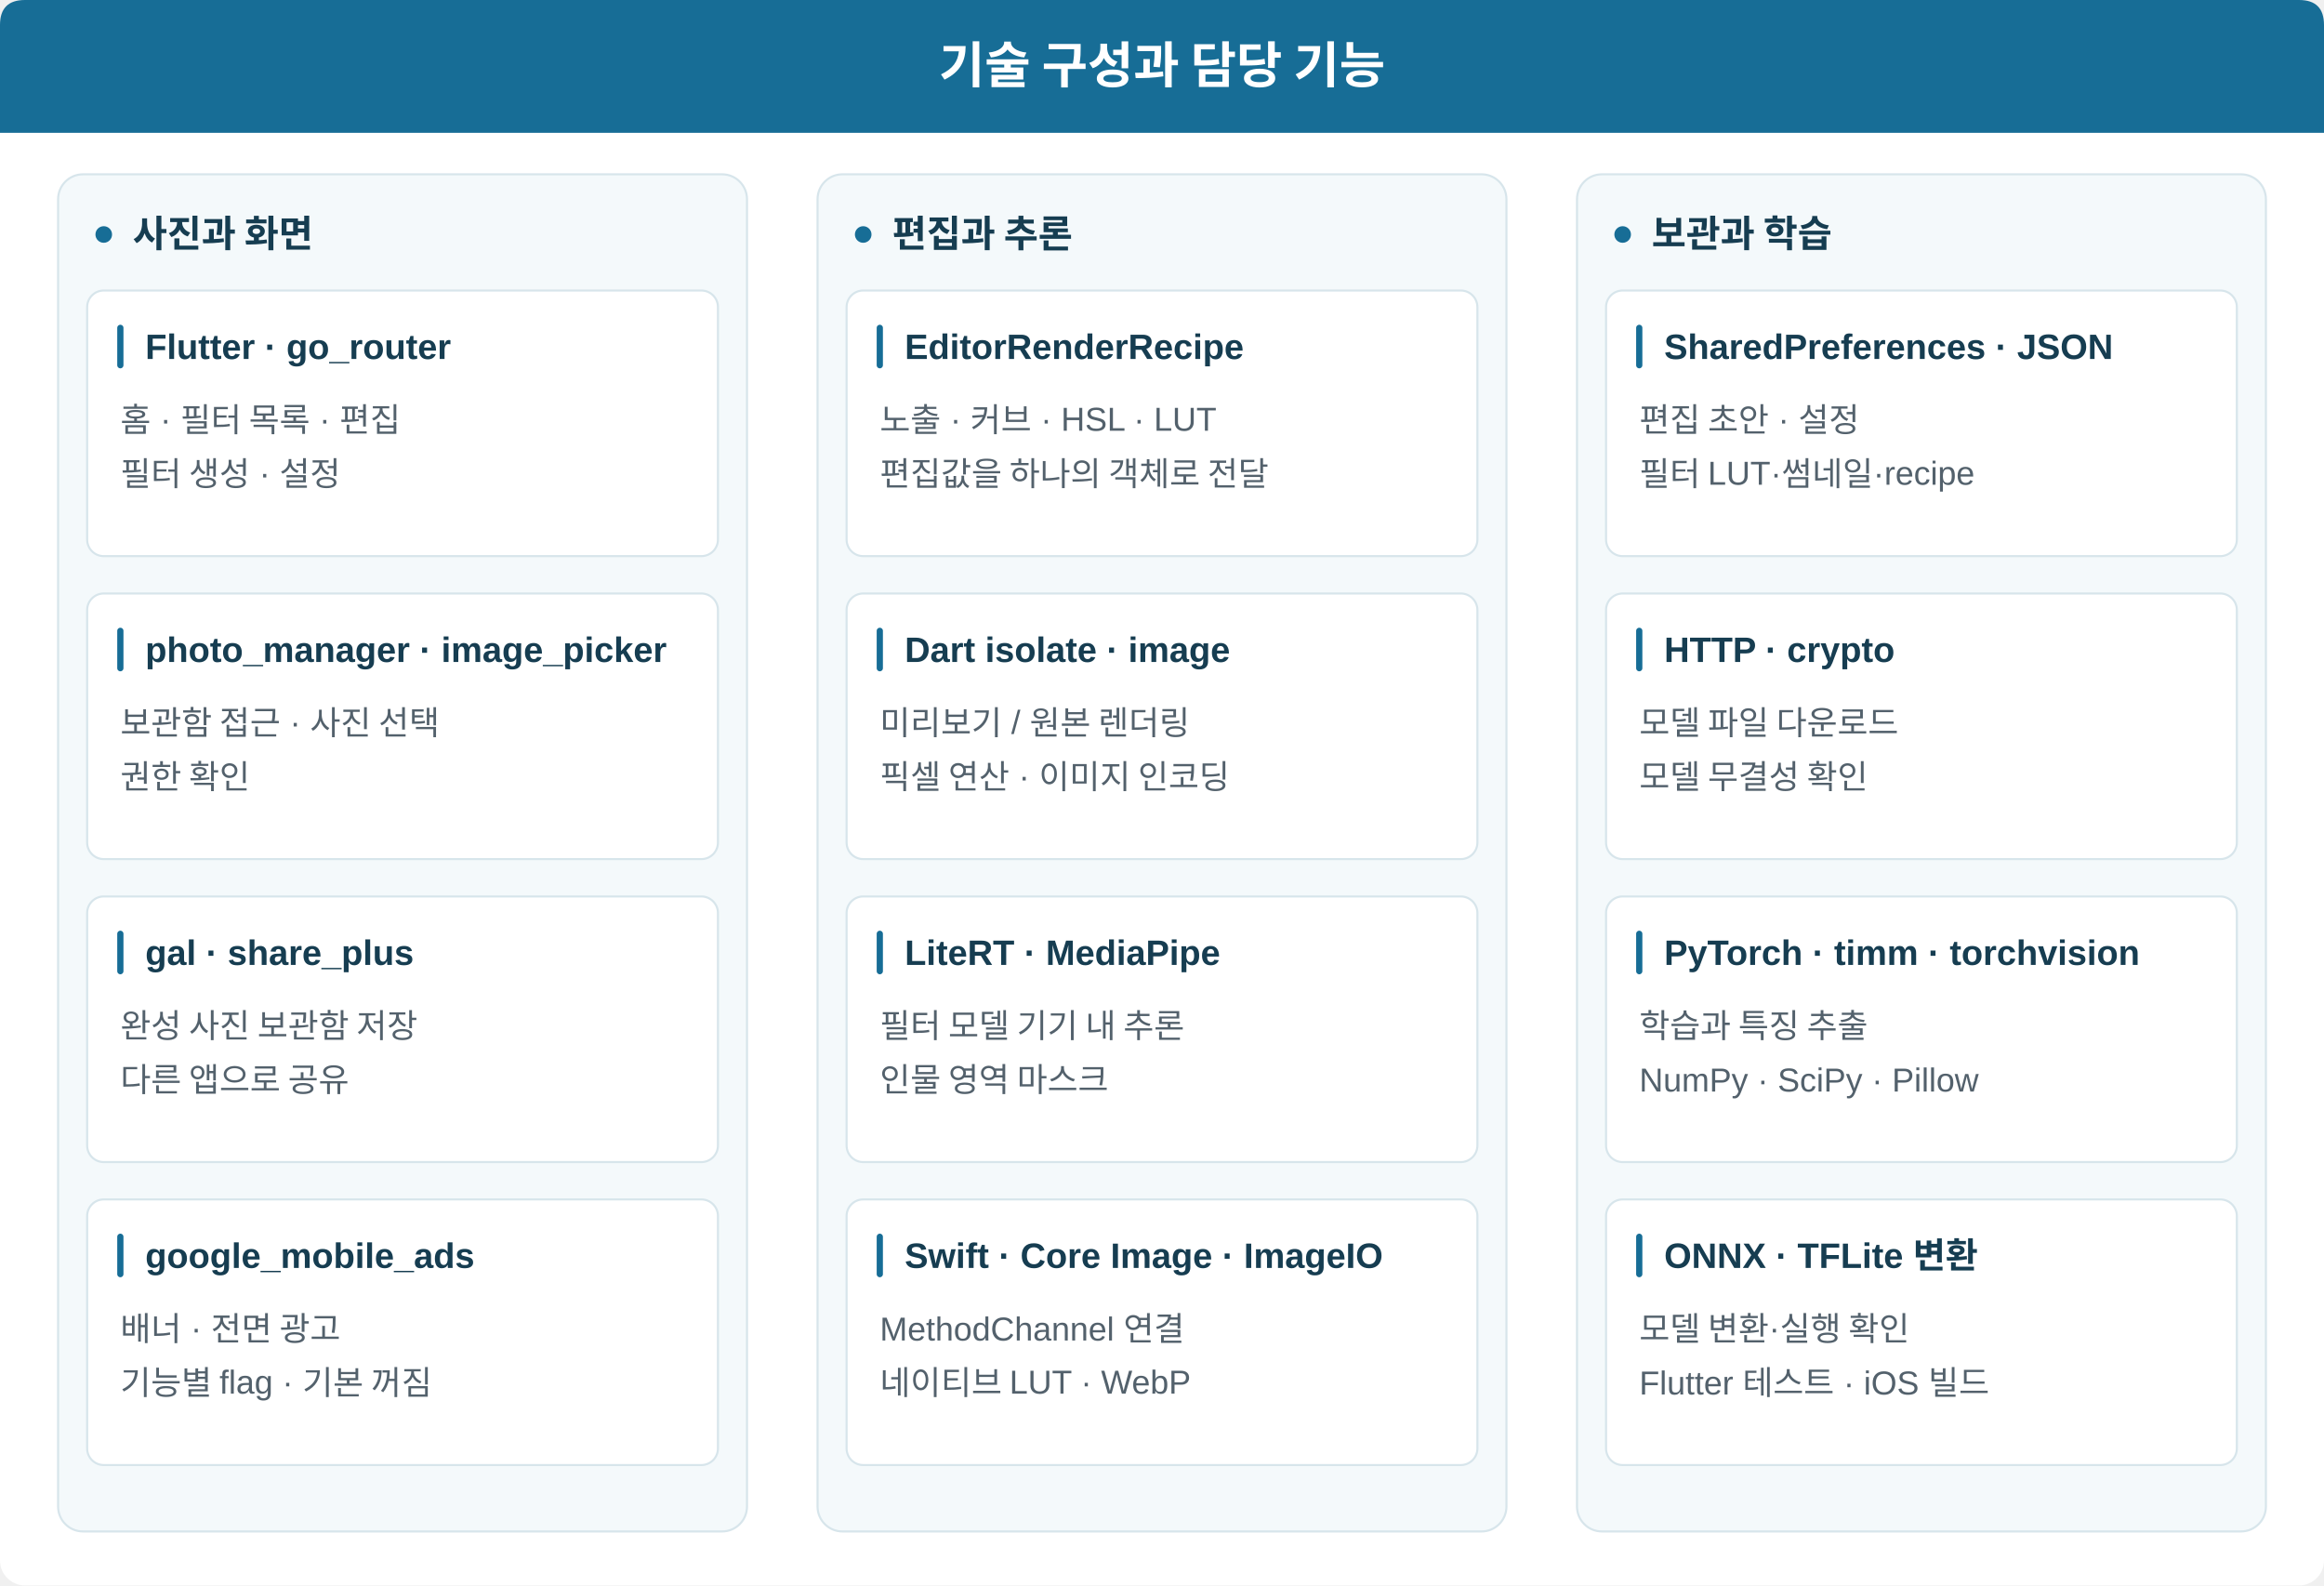
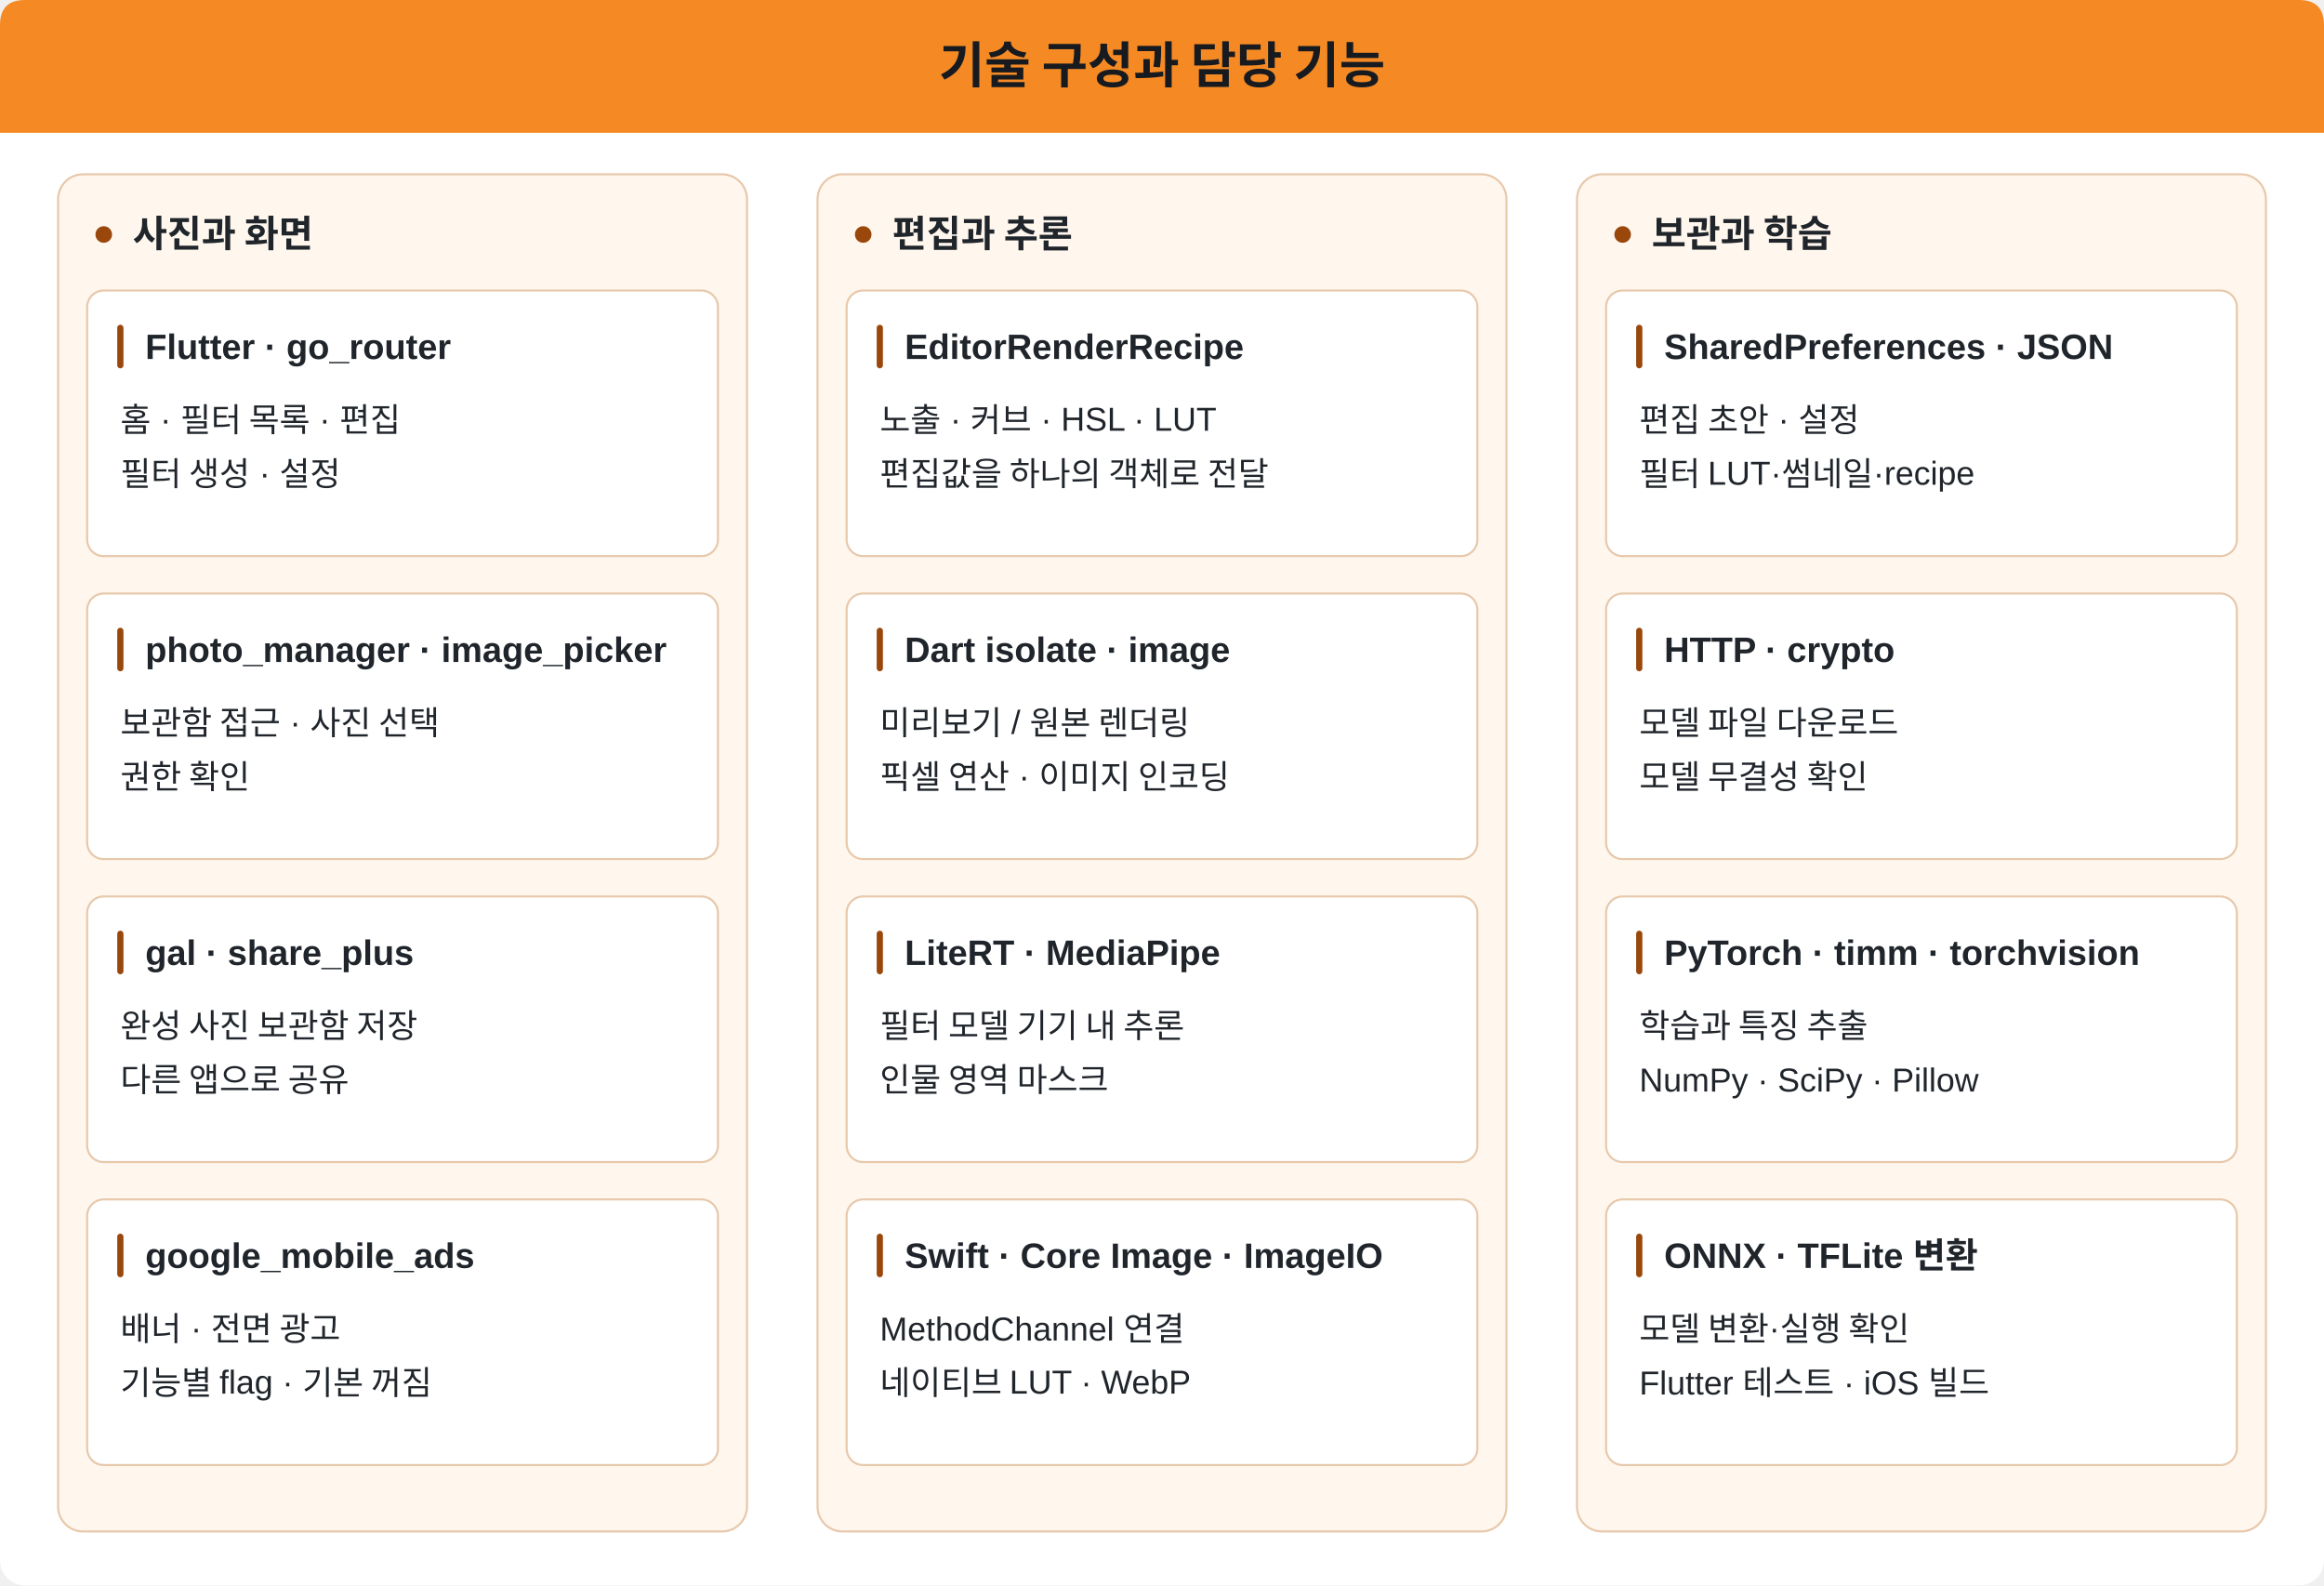
<svg xmlns="http://www.w3.org/2000/svg" width="1120" height="764" viewBox="0 0 1120 764" role="img" aria-labelledby="title desc" font-family="Segoe UI, Malgun Gothic, Arial, sans-serif">
  <rect width="1120" height="764" rx="12" fill="#FFFFFF" />
-   <path d="M12 0 H1108 Q1120 0 1120 12 V64 H0 V12 Q0 0 12 0 Z" fill="#176D96" />
-   <text x="560" text-anchor="middle" y="40" font-size="24" font-weight="600" fill="#FFFFFF">기술 구성과 담당 기능</text>
-   <rect x="28" y="84" width="332" height="654" rx="12" fill="#EAF4F9" fill-opacity="0.5" stroke="#D7E5EB" />
-   <circle cx="50" cy="113" r="4" fill="#176D96" />
-   <text x="64" y="119" font-size="18" font-weight="600" fill="#163D51">사진과 화면</text>
+   <path d="M12 0 H1108 Q1120 0 1120 12 V64 H0 V12 Q0 0 12 0 Z" fill="#F58A24" />
+   <text x="560" text-anchor="middle" y="40" font-size="24" font-weight="600" fill="#171B20">기술 구성과 담당 기능</text>
+   <rect x="28" y="84" width="332" height="654" rx="12" fill="#FFF0DF" fill-opacity="0.5" stroke="#E7C8AB" />
+   <circle cx="50" cy="113" r="4" fill="#9A470C" />
+   <text x="64" y="119" font-size="18" font-weight="600" fill="#20252B">사진과 화면</text>
  <g>
-     <rect x="42" y="140" width="304" height="128" rx="8" fill="#FFFFFF" stroke="#D7E5EB" />
-     <path d="M58 158 v18" stroke="#176D96" stroke-width="3" stroke-linecap="round" />
-     <text x="70" y="173" font-size="17" font-weight="600" fill="#163D51">Flutter · go_router</text>
-     <text x="58" y="208" font-size="16" fill="#53616C">홈 · 필터 목록 · 편집</text>
-     <text x="58" y="234" font-size="16" fill="#53616C">필터 생성 · 설정</text>
+     <rect x="42" y="140" width="304" height="128" rx="8" fill="#FFFFFF" stroke="#E7C8AB" />
+     <path d="M58 158 v18" stroke="#9A470C" stroke-width="3" stroke-linecap="round" />
+     <text x="70" y="173" font-size="17" font-weight="600" fill="#20252B">Flutter · go_router</text>
+     <text x="58" y="208" font-size="16" fill="#20252B">홈 · 필터 목록 · 편집</text>
+     <text x="58" y="234" font-size="16" fill="#20252B">필터 생성 · 설정</text>
  </g>
  <g>
-     <rect x="42" y="286" width="304" height="128" rx="8" fill="#FFFFFF" stroke="#D7E5EB" />
-     <path d="M58 304 v18" stroke="#176D96" stroke-width="3" stroke-linecap="round" />
-     <text x="70" y="319" font-size="17" font-weight="600" fill="#163D51">photo_manager · image_picker</text>
-     <text x="58" y="354" font-size="16" fill="#53616C">보관함 접근 · 사진 선택</text>
-     <text x="58" y="380" font-size="16" fill="#53616C">권한 확인</text>
+     <rect x="42" y="286" width="304" height="128" rx="8" fill="#FFFFFF" stroke="#E7C8AB" />
+     <path d="M58 304 v18" stroke="#9A470C" stroke-width="3" stroke-linecap="round" />
+     <text x="70" y="319" font-size="17" font-weight="600" fill="#20252B">photo_manager · image_picker</text>
+     <text x="58" y="354" font-size="16" fill="#20252B">보관함 접근 · 사진 선택</text>
+     <text x="58" y="380" font-size="16" fill="#20252B">권한 확인</text>
  </g>
  <g>
-     <rect x="42" y="432" width="304" height="128" rx="8" fill="#FFFFFF" stroke="#D7E5EB" />
-     <path d="M58 450 v18" stroke="#176D96" stroke-width="3" stroke-linecap="round" />
-     <text x="70" y="465" font-size="17" font-weight="600" fill="#163D51">gal · share_plus</text>
-     <text x="58" y="500" font-size="16" fill="#53616C">완성 사진 보관함 저장</text>
-     <text x="58" y="526" font-size="16" fill="#53616C">다른 앱으로 공유</text>
+     <rect x="42" y="432" width="304" height="128" rx="8" fill="#FFFFFF" stroke="#E7C8AB" />
+     <path d="M58 450 v18" stroke="#9A470C" stroke-width="3" stroke-linecap="round" />
+     <text x="70" y="465" font-size="17" font-weight="600" fill="#20252B">gal · share_plus</text>
+     <text x="58" y="500" font-size="16" fill="#20252B">완성 사진 보관함 저장</text>
+     <text x="58" y="526" font-size="16" fill="#20252B">다른 앱으로 공유</text>
  </g>
  <g>
-     <rect x="42" y="578" width="304" height="128" rx="8" fill="#FFFFFF" stroke="#D7E5EB" />
-     <path d="M58 596 v18" stroke="#176D96" stroke-width="3" stroke-linecap="round" />
-     <text x="70" y="611" font-size="17" font-weight="600" fill="#163D51">google_mobile_ads</text>
-     <text x="58" y="646" font-size="16" fill="#53616C">배너 · 전면 광고</text>
-     <text x="58" y="672" font-size="16" fill="#53616C">기능별 flag · 기본 꺼짐</text>
+     <rect x="42" y="578" width="304" height="128" rx="8" fill="#FFFFFF" stroke="#E7C8AB" />
+     <path d="M58 596 v18" stroke="#9A470C" stroke-width="3" stroke-linecap="round" />
+     <text x="70" y="611" font-size="17" font-weight="600" fill="#20252B">google_mobile_ads</text>
+     <text x="58" y="646" font-size="16" fill="#20252B">배너 · 전면 광고</text>
+     <text x="58" y="672" font-size="16" fill="#20252B">기능별 flag · 기본 꺼짐</text>
  </g>
-   <rect x="394" y="84" width="332" height="654" rx="12" fill="#EAF4F9" fill-opacity="0.5" stroke="#D7E5EB" />
-   <circle cx="416" cy="113" r="4" fill="#176D96" />
-   <text x="430" y="119" font-size="18" font-weight="600" fill="#163D51">편집과 추론</text>
+   <rect x="394" y="84" width="332" height="654" rx="12" fill="#FFF0DF" fill-opacity="0.5" stroke="#E7C8AB" />
+   <circle cx="416" cy="113" r="4" fill="#9A470C" />
+   <text x="430" y="119" font-size="18" font-weight="600" fill="#20252B">편집과 추론</text>
  <g>
-     <rect x="408" y="140" width="304" height="128" rx="8" fill="#FFFFFF" stroke="#D7E5EB" />
-     <path d="M424 158 v18" stroke="#176D96" stroke-width="3" stroke-linecap="round" />
-     <text x="436" y="173" font-size="17" font-weight="600" fill="#163D51">EditorRenderRecipe</text>
-     <text x="424" y="208" font-size="16" fill="#53616C">노출 · 커브 · HSL · LUT</text>
-     <text x="424" y="234" font-size="16" fill="#53616C">편집값을 하나의 객체로 전달</text>
+     <rect x="408" y="140" width="304" height="128" rx="8" fill="#FFFFFF" stroke="#E7C8AB" />
+     <path d="M424 158 v18" stroke="#9A470C" stroke-width="3" stroke-linecap="round" />
+     <text x="436" y="173" font-size="17" font-weight="600" fill="#20252B">EditorRenderRecipe</text>
+     <text x="424" y="208" font-size="16" fill="#20252B">노출 · 커브 · HSL · LUT</text>
+     <text x="424" y="234" font-size="16" fill="#20252B">편집값을 하나의 객체로 전달</text>
  </g>
  <g>
-     <rect x="408" y="286" width="304" height="128" rx="8" fill="#FFFFFF" stroke="#D7E5EB" />
-     <path d="M424 304 v18" stroke="#176D96" stroke-width="3" stroke-linecap="round" />
-     <text x="436" y="319" font-size="17" font-weight="600" fill="#163D51">Dart isolate · image</text>
-     <text x="424" y="354" font-size="16" fill="#53616C">미리보기 / 원본 렌더링</text>
-     <text x="424" y="380" font-size="16" fill="#53616C">픽셀 연산 · 이미지 인코딩</text>
+     <rect x="408" y="286" width="304" height="128" rx="8" fill="#FFFFFF" stroke="#E7C8AB" />
+     <path d="M424 304 v18" stroke="#9A470C" stroke-width="3" stroke-linecap="round" />
+     <text x="436" y="319" font-size="17" font-weight="600" fill="#20252B">Dart isolate · image</text>
+     <text x="424" y="354" font-size="16" fill="#20252B">미리보기 / 원본 렌더링</text>
+     <text x="424" y="380" font-size="16" fill="#20252B">픽셀 연산 · 이미지 인코딩</text>
  </g>
  <g>
-     <rect x="408" y="432" width="304" height="128" rx="8" fill="#FFFFFF" stroke="#D7E5EB" />
-     <path d="M424 450 v18" stroke="#176D96" stroke-width="3" stroke-linecap="round" />
-     <text x="436" y="465" font-size="17" font-weight="600" fill="#163D51">LiteRT · MediaPipe</text>
-     <text x="424" y="500" font-size="16" fill="#53616C">필터 모델 기기 내 추론</text>
-     <text x="424" y="526" font-size="16" fill="#53616C">인물 영역 마스크</text>
+     <rect x="408" y="432" width="304" height="128" rx="8" fill="#FFFFFF" stroke="#E7C8AB" />
+     <path d="M424 450 v18" stroke="#9A470C" stroke-width="3" stroke-linecap="round" />
+     <text x="436" y="465" font-size="17" font-weight="600" fill="#20252B">LiteRT · MediaPipe</text>
+     <text x="424" y="500" font-size="16" fill="#20252B">필터 모델 기기 내 추론</text>
+     <text x="424" y="526" font-size="16" fill="#20252B">인물 영역 마스크</text>
  </g>
  <g>
-     <rect x="408" y="578" width="304" height="128" rx="8" fill="#FFFFFF" stroke="#D7E5EB" />
-     <path d="M424 596 v18" stroke="#176D96" stroke-width="3" stroke-linecap="round" />
-     <text x="436" y="611" font-size="17" font-weight="600" fill="#163D51">Swift · Core Image · ImageIO</text>
-     <text x="424" y="646" font-size="16" fill="#53616C">MethodChannel 연결</text>
-     <text x="424" y="672" font-size="16" fill="#53616C">네이티브 LUT · WebP</text>
+     <rect x="408" y="578" width="304" height="128" rx="8" fill="#FFFFFF" stroke="#E7C8AB" />
+     <path d="M424 596 v18" stroke="#9A470C" stroke-width="3" stroke-linecap="round" />
+     <text x="436" y="611" font-size="17" font-weight="600" fill="#20252B">Swift · Core Image · ImageIO</text>
+     <text x="424" y="646" font-size="16" fill="#20252B">MethodChannel 연결</text>
+     <text x="424" y="672" font-size="16" fill="#20252B">네이티브 LUT · WebP</text>
  </g>
-   <rect x="760" y="84" width="332" height="654" rx="12" fill="#EAF4F9" fill-opacity="0.5" stroke="#D7E5EB" />
-   <circle cx="782" cy="113" r="4" fill="#176D96" />
-   <text x="796" y="119" font-size="18" font-weight="600" fill="#163D51">보관과 학습</text>
+   <rect x="760" y="84" width="332" height="654" rx="12" fill="#FFF0DF" fill-opacity="0.5" stroke="#E7C8AB" />
+   <circle cx="782" cy="113" r="4" fill="#9A470C" />
+   <text x="796" y="119" font-size="18" font-weight="600" fill="#20252B">보관과 학습</text>
  <g>
-     <rect x="774" y="140" width="304" height="128" rx="8" fill="#FFFFFF" stroke="#D7E5EB" />
-     <path d="M790 158 v18" stroke="#176D96" stroke-width="3" stroke-linecap="round" />
-     <text x="802" y="173" font-size="17" font-weight="600" fill="#163D51">SharedPreferences · JSON</text>
-     <text x="790" y="208" font-size="16" fill="#53616C">편집 초안 · 설정</text>
-     <text x="790" y="234" font-size="16" fill="#53616C">필터 LUT·썸네일·recipe</text>
+     <rect x="774" y="140" width="304" height="128" rx="8" fill="#FFFFFF" stroke="#E7C8AB" />
+     <path d="M790 158 v18" stroke="#9A470C" stroke-width="3" stroke-linecap="round" />
+     <text x="802" y="173" font-size="17" font-weight="600" fill="#20252B">SharedPreferences · JSON</text>
+     <text x="790" y="208" font-size="16" fill="#20252B">편집 초안 · 설정</text>
+     <text x="790" y="234" font-size="16" fill="#20252B">필터 LUT·썸네일·recipe</text>
  </g>
  <g>
-     <rect x="774" y="286" width="304" height="128" rx="8" fill="#FFFFFF" stroke="#D7E5EB" />
-     <path d="M790 304 v18" stroke="#176D96" stroke-width="3" stroke-linecap="round" />
-     <text x="802" y="319" font-size="17" font-weight="600" fill="#163D51">HTTP · crypto</text>
-     <text x="790" y="354" font-size="16" fill="#53616C">모델 파일 다운로드</text>
-     <text x="790" y="380" font-size="16" fill="#53616C">모델 무결성 확인</text>
+     <rect x="774" y="286" width="304" height="128" rx="8" fill="#FFFFFF" stroke="#E7C8AB" />
+     <path d="M790 304 v18" stroke="#9A470C" stroke-width="3" stroke-linecap="round" />
+     <text x="802" y="319" font-size="17" font-weight="600" fill="#20252B">HTTP · crypto</text>
+     <text x="790" y="354" font-size="16" fill="#20252B">모델 파일 다운로드</text>
+     <text x="790" y="380" font-size="16" fill="#20252B">모델 무결성 확인</text>
  </g>
  <g>
-     <rect x="774" y="432" width="304" height="128" rx="8" fill="#FFFFFF" stroke="#D7E5EB" />
-     <path d="M790 450 v18" stroke="#176D96" stroke-width="3" stroke-linecap="round" />
-     <text x="802" y="465" font-size="17" font-weight="600" fill="#163D51">PyTorch · timm · torchvision</text>
-     <text x="790" y="500" font-size="16" fill="#53616C">학습과 특징 추출</text>
-     <text x="790" y="526" font-size="16" fill="#53616C">NumPy · SciPy · Pillow</text>
+     <rect x="774" y="432" width="304" height="128" rx="8" fill="#FFFFFF" stroke="#E7C8AB" />
+     <path d="M790 450 v18" stroke="#9A470C" stroke-width="3" stroke-linecap="round" />
+     <text x="802" y="465" font-size="17" font-weight="600" fill="#20252B">PyTorch · timm · torchvision</text>
+     <text x="790" y="500" font-size="16" fill="#20252B">학습과 특징 추출</text>
+     <text x="790" y="526" font-size="16" fill="#20252B">NumPy · SciPy · Pillow</text>
  </g>
  <g>
-     <rect x="774" y="578" width="304" height="128" rx="8" fill="#FFFFFF" stroke="#D7E5EB" />
-     <path d="M790 596 v18" stroke="#176D96" stroke-width="3" stroke-linecap="round" />
-     <text x="802" y="611" font-size="17" font-weight="600" fill="#163D51">ONNX · TFLite 변환</text>
-     <text x="790" y="646" font-size="16" fill="#53616C">모델 변환·실행 확인</text>
-     <text x="790" y="672" font-size="16" fill="#53616C">Flutter 테스트 · iOS 빌드</text>
+     <rect x="774" y="578" width="304" height="128" rx="8" fill="#FFFFFF" stroke="#E7C8AB" />
+     <path d="M790 596 v18" stroke="#9A470C" stroke-width="3" stroke-linecap="round" />
+     <text x="802" y="611" font-size="17" font-weight="600" fill="#20252B">ONNX · TFLite 변환</text>
+     <text x="790" y="646" font-size="16" fill="#20252B">모델 변환·실행 확인</text>
+     <text x="790" y="672" font-size="16" fill="#20252B">Flutter 테스트 · iOS 빌드</text>
  </g>
</svg>
